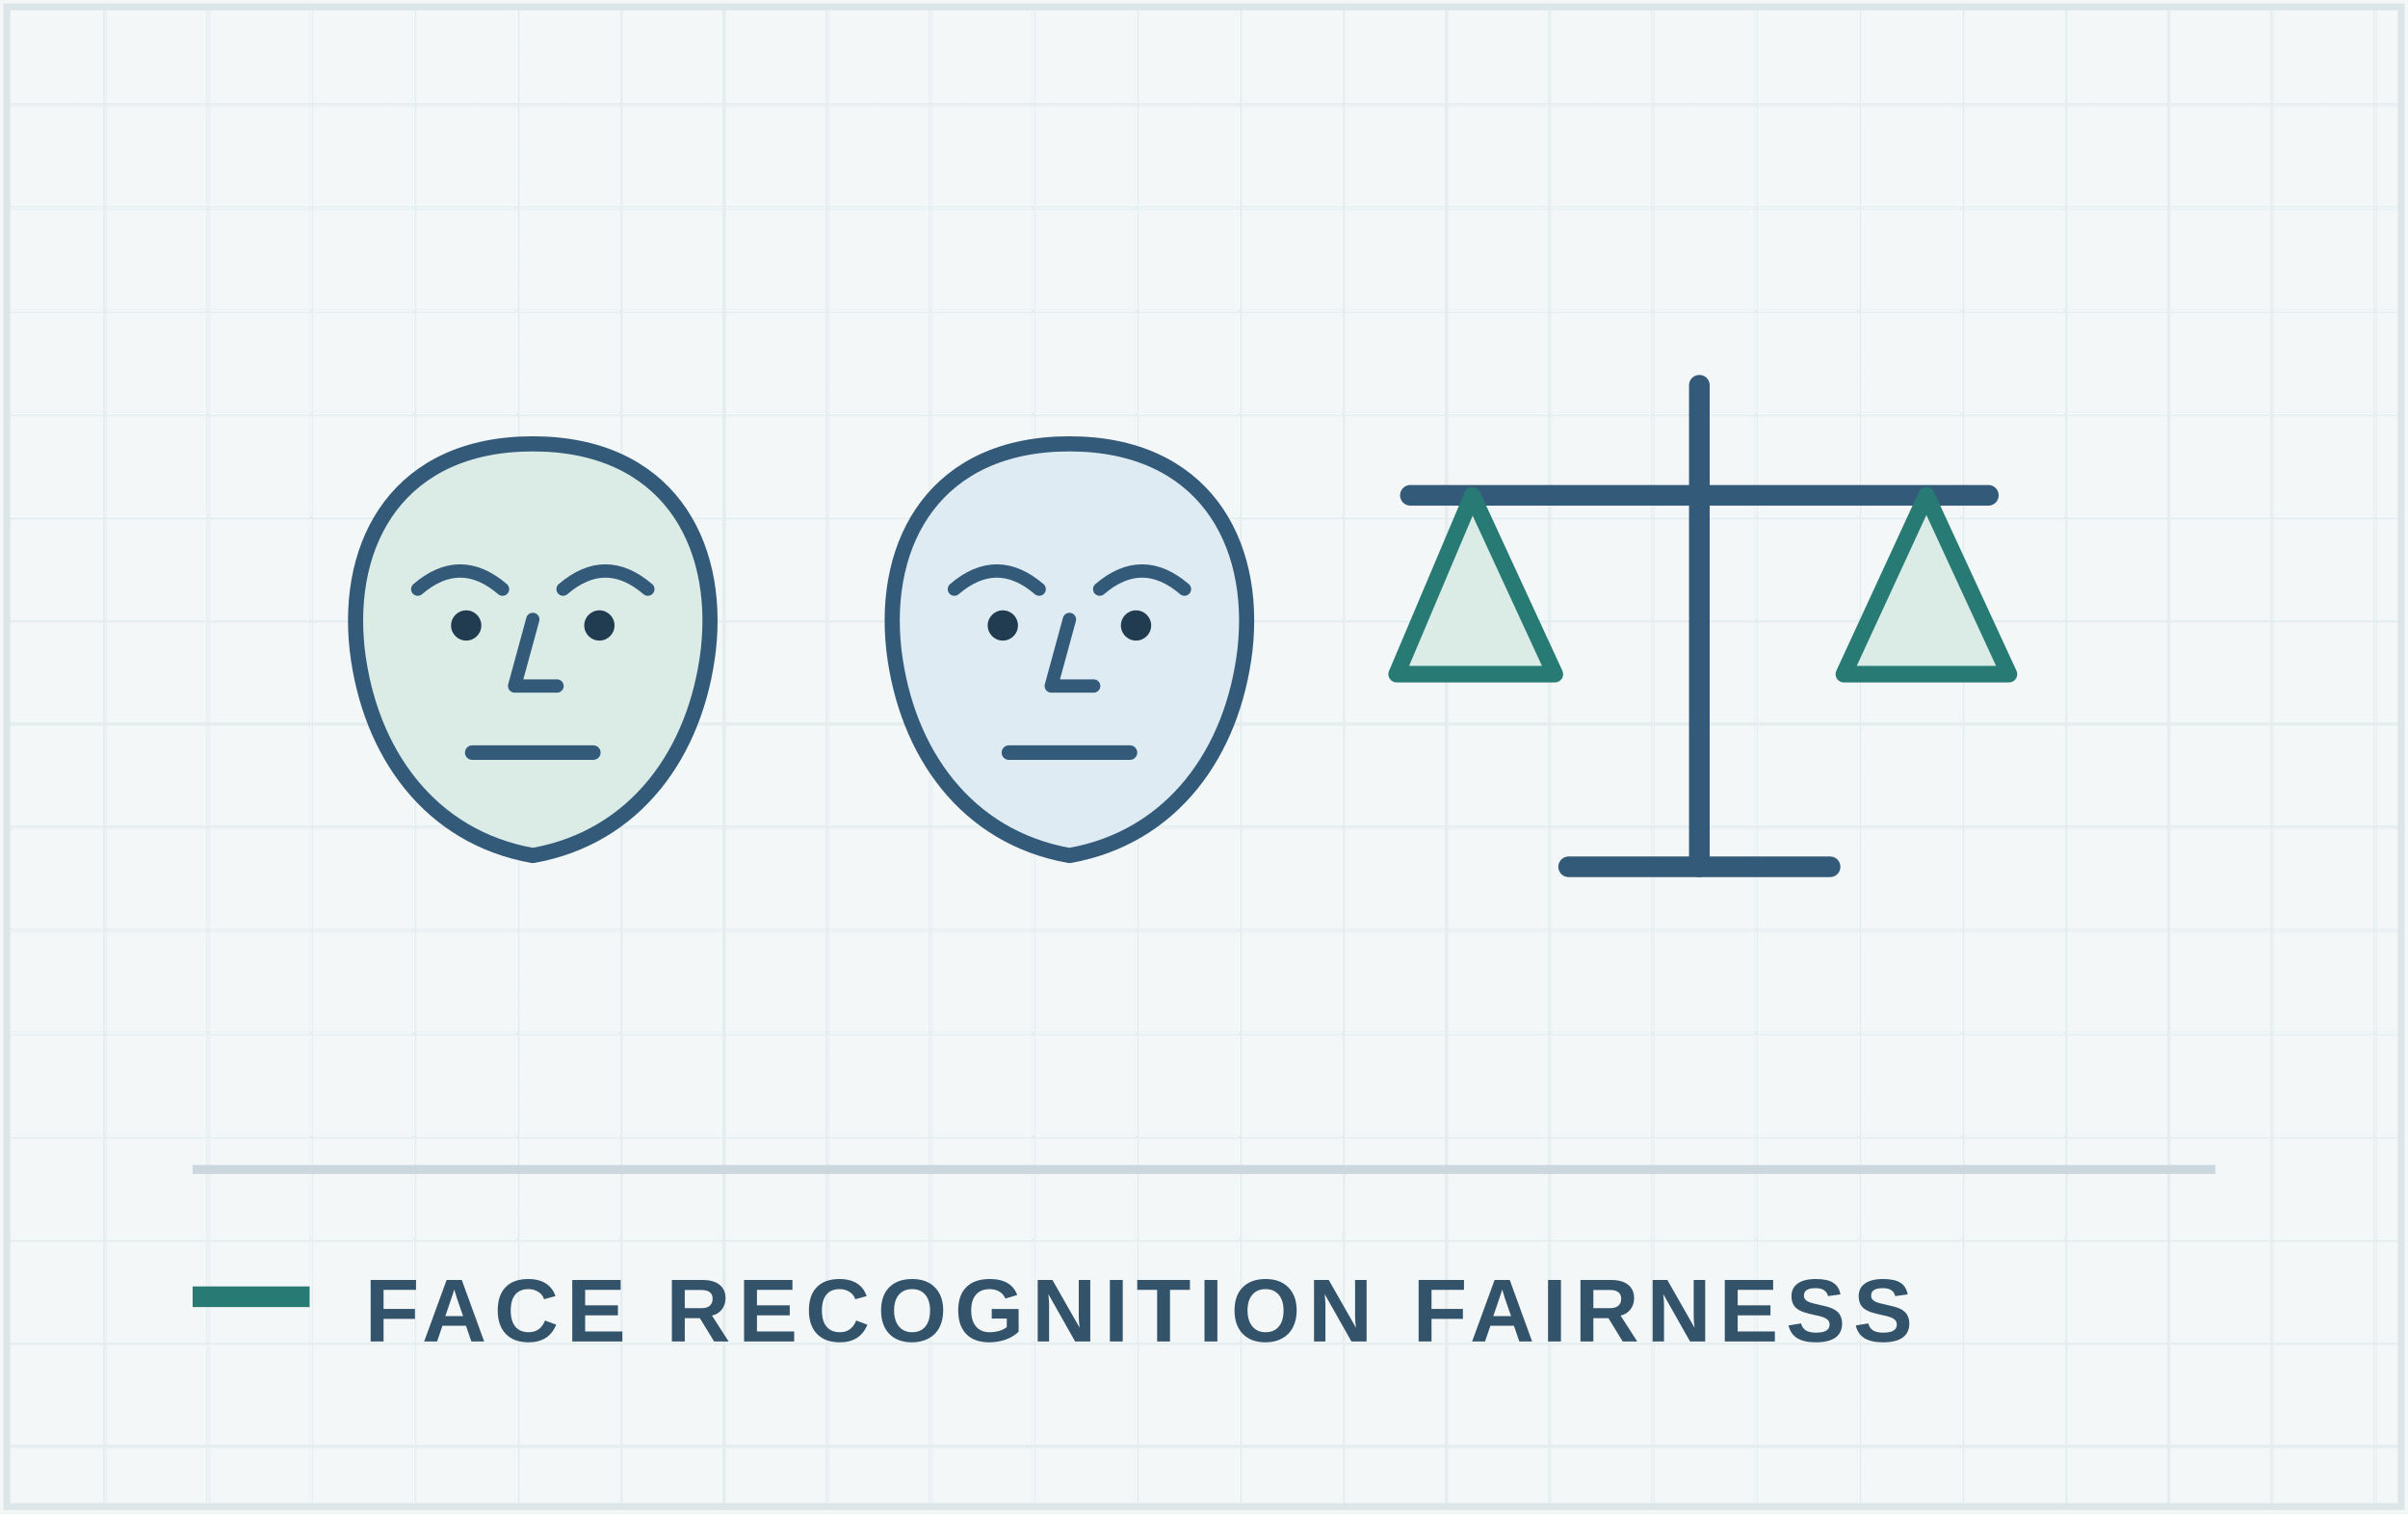
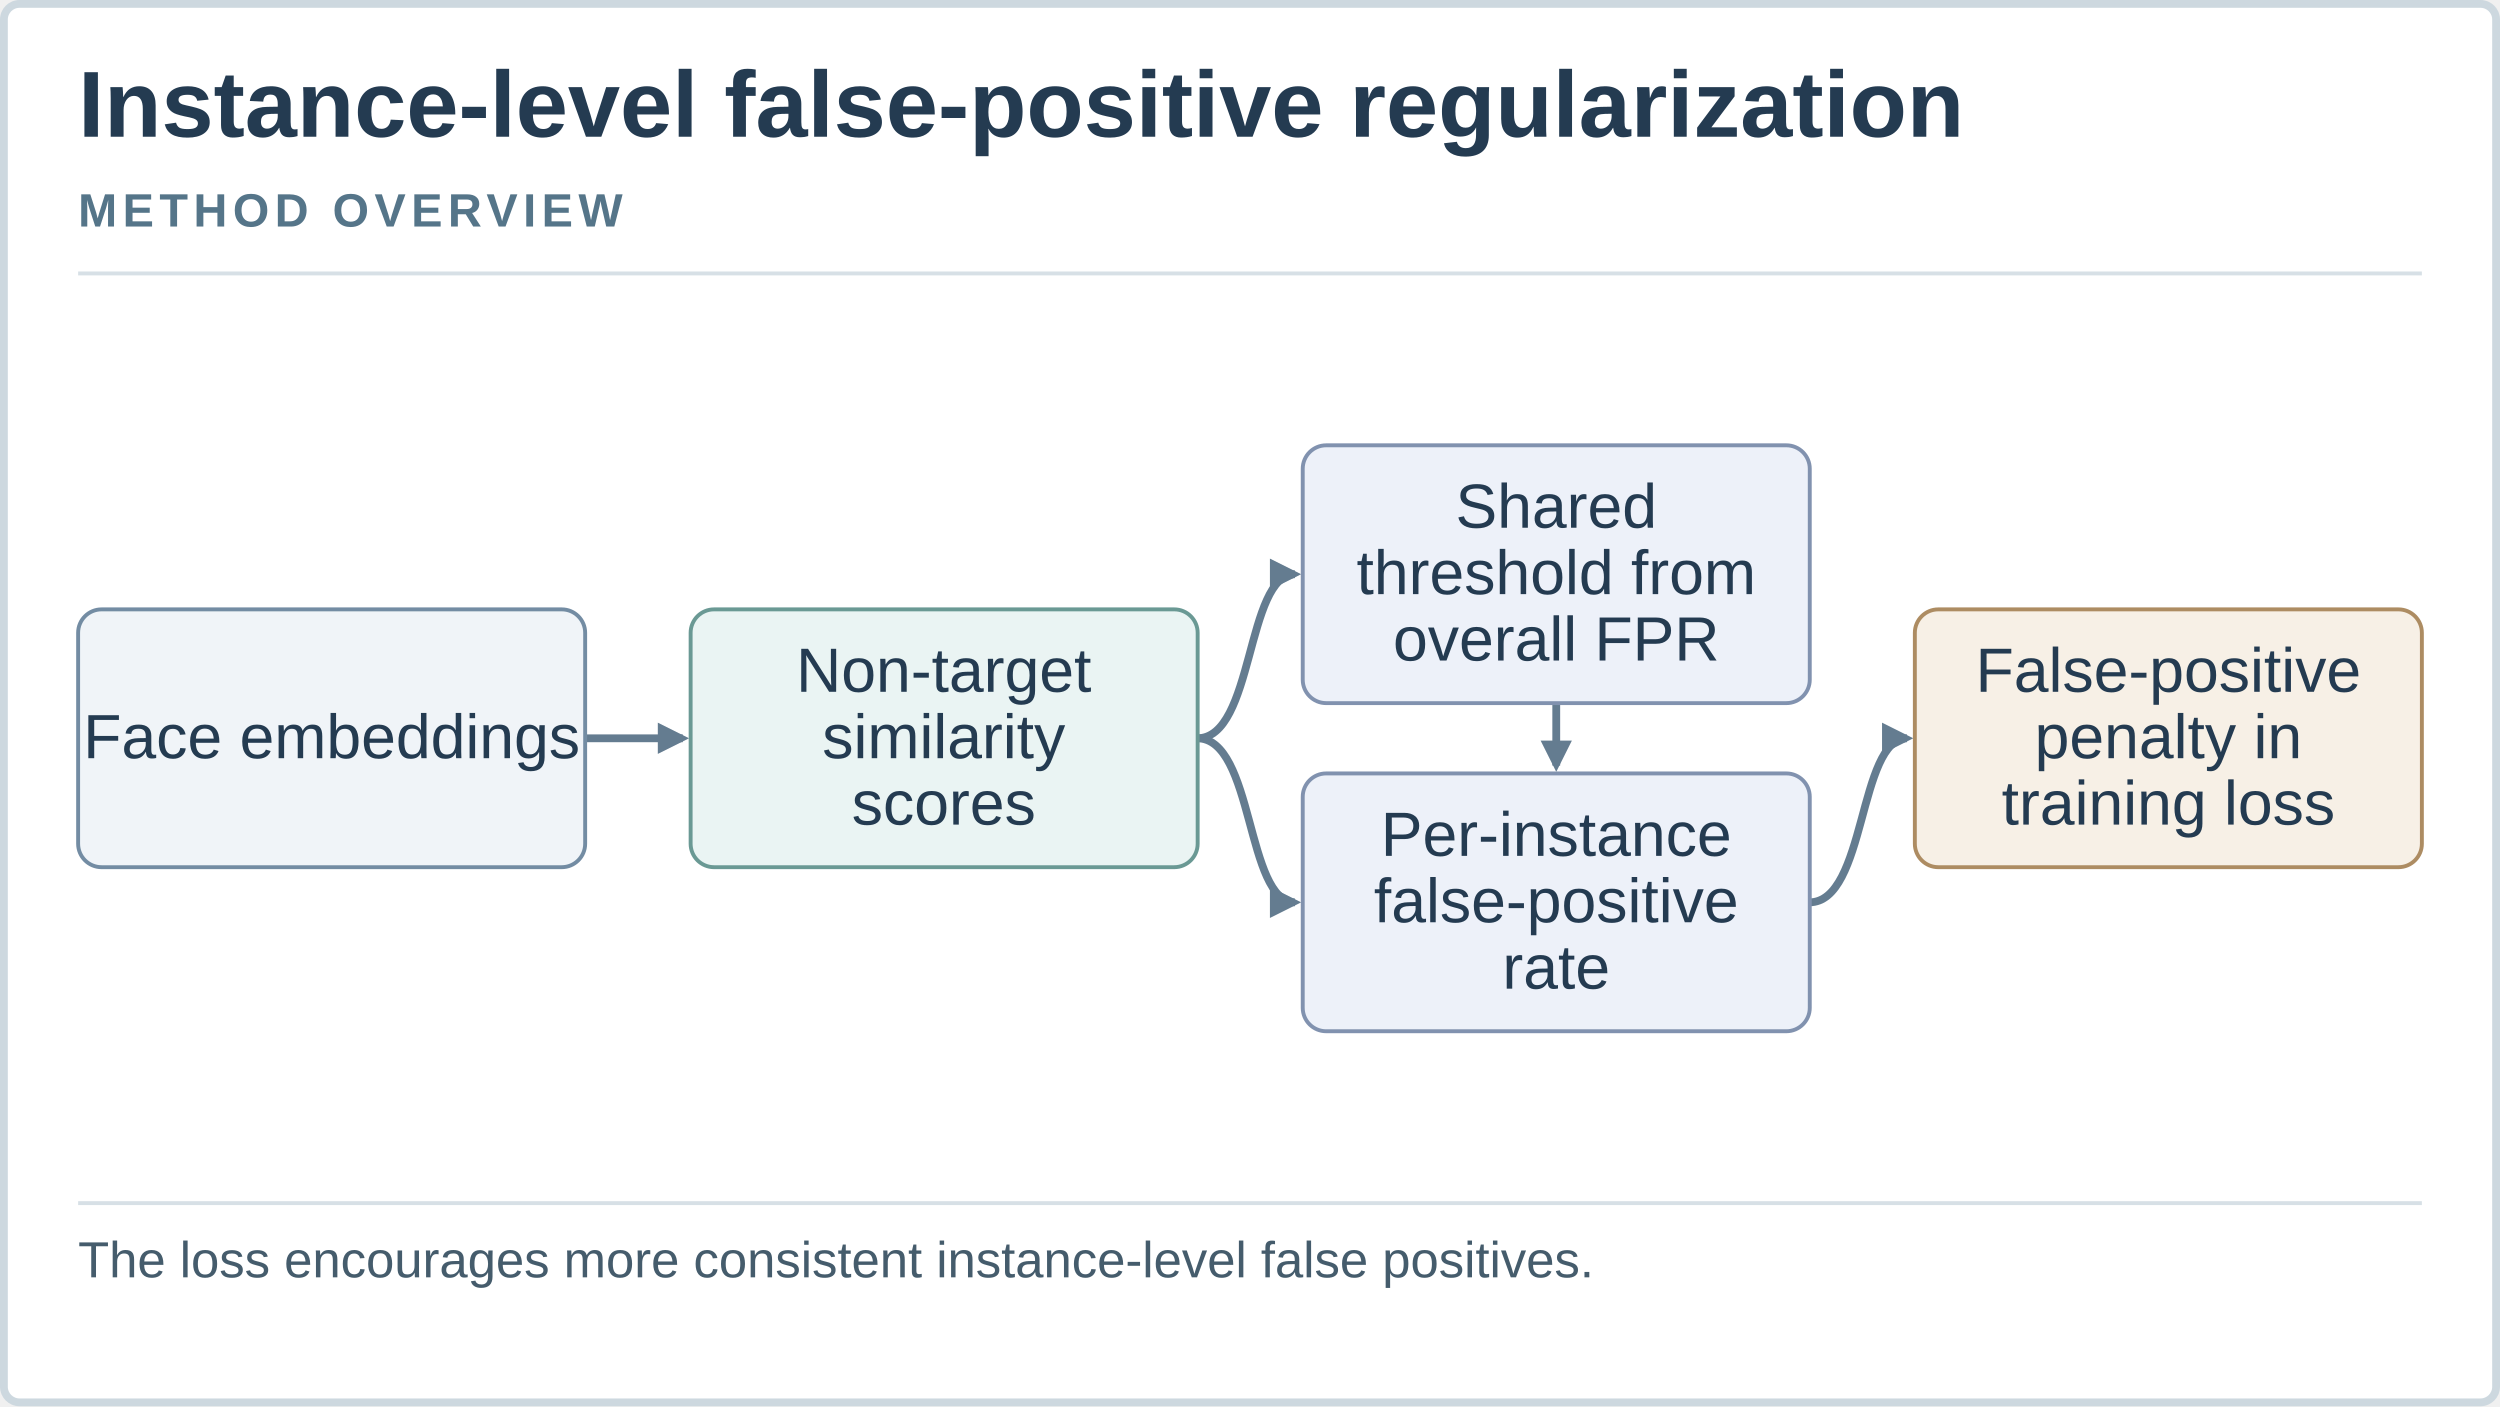
- <svg xmlns="http://www.w3.org/2000/svg" viewBox="0 0 350 220" width="350" height="220" role="img" aria-label="Face Recognition Fairness">
+ <svg xmlns="http://www.w3.org/2000/svg" viewBox="0 0 640 360" width="640" height="360" role="img" aria-labelledby="title desc">
  <defs>
-     <pattern id="grid" width="15" height="15" patternUnits="userSpaceOnUse">
-       <path d="M15 0H0V15" fill="none" stroke="#e6edef" />
-     </pattern>
+     <marker id="arrow" viewBox="0 0 10 10" refX="8" refY="5" markerWidth="4" markerHeight="4" orient="auto">
+       <path d="M0 0L10 5L0 10Z" fill="#647c90" />
+     </marker>
  </defs>
-   <rect width="350" height="220" fill="#f3f7f7" />
-   <rect x="1" y="1" width="348" height="218" fill="url(#grid)" stroke="#dce6e8" />
-   <g>
-     <g transform="translate(44 61) scale(0.88)">
-       <path d="M38 4C16 4 7 20 9 38c2 17 12 31 29 34 17-3 27-17 29-34C69 20 60 4 38 4Z" fill="#dbece7" stroke="#335a79" stroke-width="2.5" stroke-linecap="round" stroke-linejoin="round" />
-       <path d="M19 28q7-6 14 0m10 0q7-6 14 0M38 33l-3 11h7" fill="none" stroke="#335a79" stroke-width="2.2" stroke-linecap="round" stroke-linejoin="round" />
-       <circle cx="27" cy="34" r="2.5" fill="#213c50" />
-       <circle cx="49" cy="34" r="2.5" fill="#213c50" />
-       <path d="M28 55h20" fill="none" stroke="#335a79" stroke-width="2.4" stroke-linecap="round" stroke-linejoin="round" />
+   <rect x="1" y="1" width="638" height="358" rx="4" fill="#fff" stroke="#cdd8df" stroke-width="2" />
+   <g font-family="Arial, sans-serif" fill="#243b51">
+     <text x="20" y="35" font-size="24" font-weight="700">Instance-level false-positive regularization</text>
+     <text x="20" y="58" font-size="12" font-weight="700" letter-spacing="1.4" fill="#557589">METHOD OVERVIEW</text>
+     <path d="M20 70H620 M20 308H620" stroke="#d7e0e6" />
+     <g stroke="#647c90" stroke-width="2" fill="none">
+       <path d="M149.8 189.0 C164.3 189.0 162.2 189.0 174.8 189.0" marker-end="url(#arrow)" />
+       <path d="M306.5 189.0 C321.1 189.0 318.9 147.0 331.5 147.0" marker-end="url(#arrow)" />
+       <path d="M306.5 189.0 C321.1 189.0 318.9 231.0 331.5 231.0" marker-end="url(#arrow)" />
+       <path d="M463.2 231.0 C477.8 231.0 475.7 189.0 488.2 189.0" marker-end="url(#arrow)" />
+       <path d="M398.4 180.0V196.0" marker-end="url(#arrow)" />
    </g>
-     <g transform="translate(122 61) scale(0.88)">
-       <path d="M38 4C16 4 7 20 9 38c2 17 12 31 29 34 17-3 27-17 29-34C69 20 60 4 38 4Z" fill="#deebf2" stroke="#335a79" stroke-width="2.5" stroke-linecap="round" stroke-linejoin="round" />
-       <path d="M19 28q7-6 14 0m10 0q7-6 14 0M38 33l-3 11h7" fill="none" stroke="#335a79" stroke-width="2.2" stroke-linecap="round" stroke-linejoin="round" />
-       <circle cx="27" cy="34" r="2.5" fill="#213c50" />
-       <circle cx="49" cy="34" r="2.5" fill="#213c50" />
-       <path d="M28 55h20" fill="none" stroke="#335a79" stroke-width="2.4" stroke-linecap="round" stroke-linejoin="round" />
-     </g>
-     <path d="M247 56L247 126" fill="none" stroke="#335a79" stroke-width="3" stroke-linecap="round" stroke-linejoin="round" />
-     <path d="M205 72L289 72" fill="none" stroke="#335a79" stroke-width="3" stroke-linecap="round" stroke-linejoin="round" />
-     <path d="M214 72l-11 26h23Zm66 0-12 26h24Z" fill="#dbece7" stroke="#287b74" stroke-width="2.4" stroke-linecap="round" stroke-linejoin="round" />
-     <path d="M228 126L266 126" fill="none" stroke="#335a79" stroke-width="3" stroke-linecap="round" stroke-linejoin="round" />
+     <rect x="20.0" y="156.0" width="129.8" height="66" rx="6" fill="#f0f4f8" stroke="#738ca3" />
+     <text x="84.9" y="194.1" text-anchor="middle" font-size="16">Face embeddings</text>
+     <rect x="176.8" y="156.0" width="129.8" height="66" rx="6" fill="#eaf4f3" stroke="#6a9994" />
+     <text x="241.6" y="177.1" text-anchor="middle" font-size="16">Non-target</text>
+     <text x="241.6" y="194.1" text-anchor="middle" font-size="16">similarity</text>
+     <text x="241.6" y="211.1" text-anchor="middle" font-size="16">scores</text>
+     <rect x="333.5" y="114.0" width="129.8" height="66" rx="6" fill="#edf1f9" stroke="#8192af" />
+     <text x="398.4" y="135.1" text-anchor="middle" font-size="16">Shared</text>
+     <text x="398.4" y="152.1" text-anchor="middle" font-size="16">threshold from</text>
+     <text x="398.4" y="169.1" text-anchor="middle" font-size="16">overall FPR</text>
+     <rect x="333.5" y="198.0" width="129.8" height="66" rx="6" fill="#edf1f9" stroke="#8192af" />
+     <text x="398.4" y="219.1" text-anchor="middle" font-size="16">Per-instance</text>
+     <text x="398.4" y="236.1" text-anchor="middle" font-size="16">false-positive</text>
+     <text x="398.4" y="253.1" text-anchor="middle" font-size="16">rate</text>
+     <rect x="490.2" y="156.0" width="129.8" height="66" rx="6" fill="#f7f0e6" stroke="#ad8c62" />
+     <text x="555.1" y="177.1" text-anchor="middle" font-size="16">False-positive</text>
+     <text x="555.1" y="194.1" text-anchor="middle" font-size="16">penalty in</text>
+     <text x="555.1" y="211.1" text-anchor="middle" font-size="16">training loss</text>
+     <text x="20" y="327" font-size="13" fill="#455c6c">The loss encourages more consistent instance-level false positives.</text>
  </g>
-   <path d="M28 170H322" fill="none" stroke="#cbd7dc" stroke-width="1.3" />
-   <rect x="28" y="187" width="17" height="3" fill="#287b74" />
-   <text x="53" y="195" fill="#33536a" font-family="Arial,sans-serif" font-size="13" font-weight="700" letter-spacing="1.1">FACE RECOGNITION FAIRNESS</text>
</svg>
